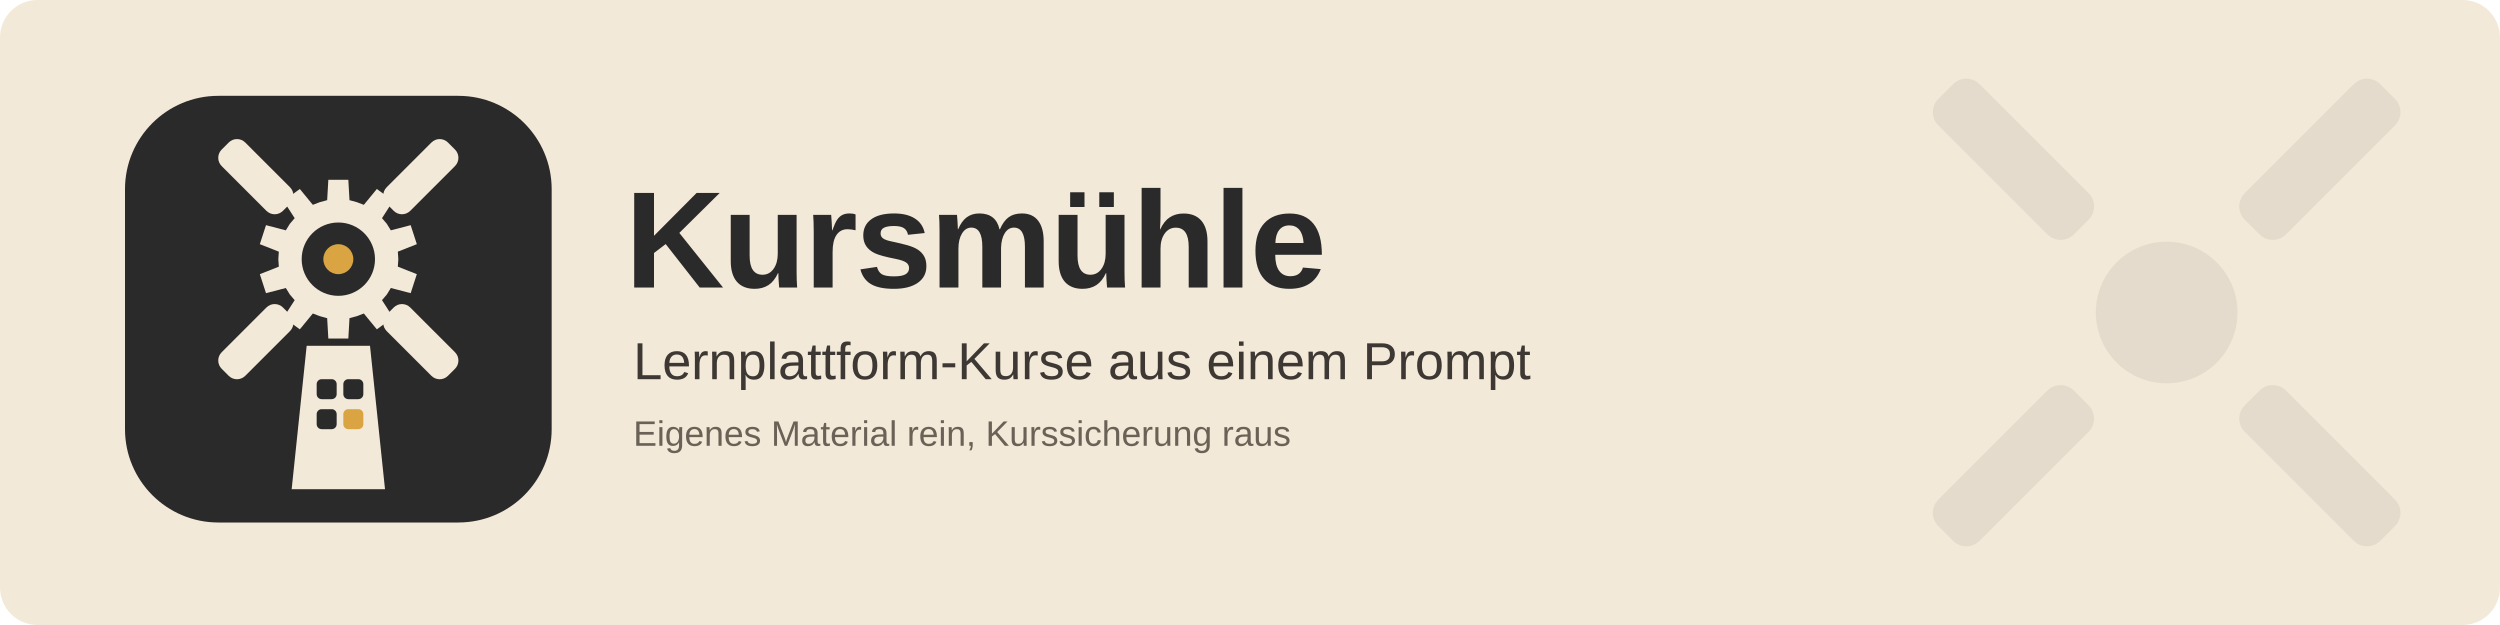
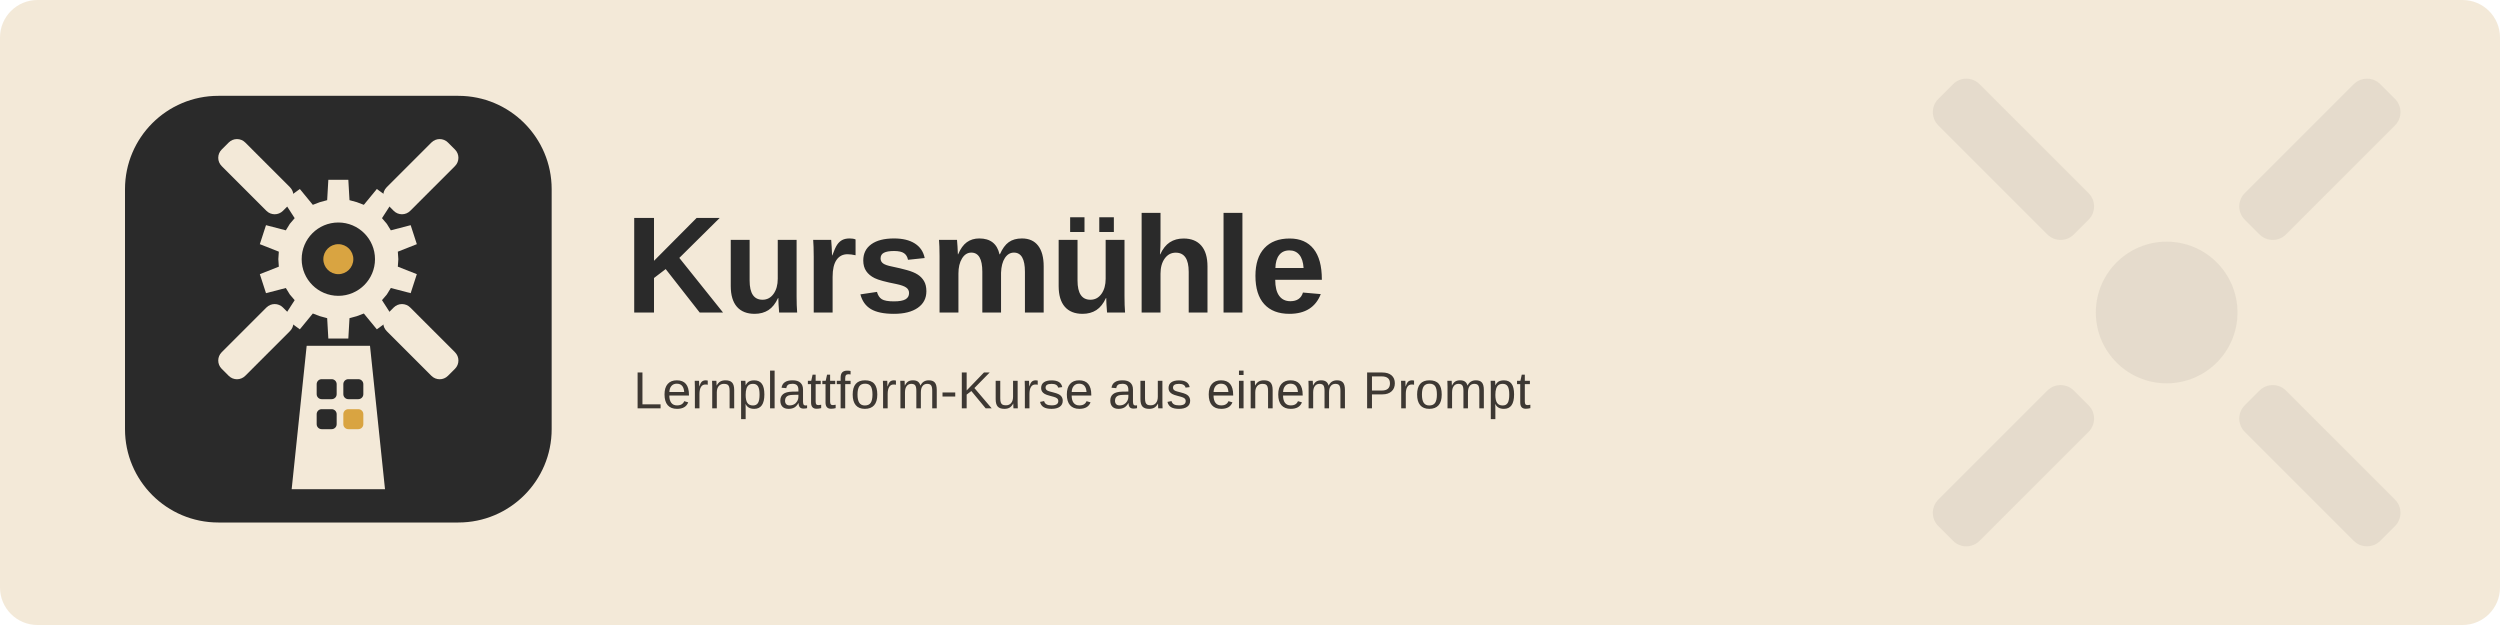
<svg xmlns="http://www.w3.org/2000/svg" width="1200" height="300" viewBox="0 0 1200 300" role="img" aria-label="Kursmühle – Lernplattform-Kurse aus einem Prompt">
  <rect width="1200" height="300" rx="18" fill="#f3e9d8" />
  <g transform="translate(60,46) scale(0.8)">
    <rect width="256" height="256" rx="56" fill="#2a2a2a" />
    <path d="M100,236 L156,236 L147,150 L109,150 Z" fill="#f3e9d8" />
    <g transform="rotate(45 128 98)">
      <rect x="118" y="2" width="20" height="52" rx="7" fill="#f3e9d8" />
    </g>
    <g transform="rotate(135 128 98)">
      <rect x="118" y="2" width="20" height="52" rx="7" fill="#f3e9d8" />
    </g>
    <g transform="rotate(225 128 98)">
      <rect x="118" y="2" width="20" height="52" rx="7" fill="#f3e9d8" />
    </g>
    <g transform="rotate(315 128 98)">
      <rect x="118" y="2" width="20" height="52" rx="7" fill="#f3e9d8" />
    </g>
    <path d="M164.0,98.0 L163.7,102.5 L175.1,107.0 L171.4,118.4 L159.5,115.3 L157.1,119.2 L154.2,122.6 L160.9,133.0 L151.1,140.1 L143.3,130.6 L139.1,132.2 L134.7,133.4 L134.0,145.6 L122.0,145.6 L121.3,133.4 L116.9,132.2 L112.7,130.6 L104.9,140.1 L95.1,133.0 L101.8,122.6 L98.9,119.2 L96.5,115.3 L84.6,118.4 L80.9,107.0 L92.3,102.5 L92.0,98.0 L92.3,93.5 L80.9,89.0 L84.6,77.6 L96.5,80.7 L98.9,76.8 L101.8,73.4 L95.1,63.0 L104.9,55.9 L112.7,65.4 L116.9,63.8 L121.3,62.6 L122.0,50.4 L134.0,50.4 L134.7,62.6 L139.1,63.8 L143.3,65.4 L151.1,55.9 L160.9,63.0 L154.2,73.4 L157.1,76.8 L159.5,80.7 L171.4,77.6 L175.1,89.0 L163.7,93.5 Z" fill="#f3e9d8" fill-rule="evenodd" />
    <circle cx="128" cy="98" r="22" fill="#2a2a2a" />
    <circle cx="128" cy="98" r="9" fill="#d9a441" />
    <rect x="115" y="170" width="12" height="12" rx="3" fill="#2a2a2a" />
    <rect x="131" y="170" width="12" height="12" rx="3" fill="#2a2a2a" />
    <rect x="115" y="188" width="12" height="12" rx="3" fill="#2a2a2a" />
    <rect x="131" y="188" width="12" height="12" rx="3" fill="#d9a441" />
  </g>
-   <text x="300" y="138" font-family="Segoe UI, Helvetica Neue, Arial, sans-serif" font-size="66" font-weight="700" fill="#2a2a2a" letter-spacing="-1">Kursmühle</text>
-   <text x="304" y="182" font-family="Segoe UI, Helvetica Neue, Arial, sans-serif" font-size="25" fill="#3d3833">Lernplattform-Kurse aus einem Prompt</text>
-   <text x="304" y="214" font-family="Segoe UI, Helvetica Neue, Arial, sans-serif" font-size="17" fill="#6b6257">Eigenes Material rein, Kurssicherung raus</text>
+   <text x="300" y="150" font-family="Segoe UI, Helvetica Neue, Arial, sans-serif" font-size="66" font-weight="700" fill="#2a2a2a" letter-spacing="-1">Kursmühle</text>
+   <text x="304" y="196" font-family="Segoe UI, Helvetica Neue, Arial, sans-serif" font-size="25" fill="#3d3833">Lernplattform-Kurse aus einem Prompt</text>
  <g transform="translate(1040,150)" fill="#2a2a2a" fill-opacity="0.07">
    <g transform="rotate(45)">
      <rect x="-14" y="-150" width="28" height="92" rx="9" />
    </g>
    <g transform="rotate(135)">
      <rect x="-14" y="-150" width="28" height="92" rx="9" />
    </g>
    <g transform="rotate(225)">
      <rect x="-14" y="-150" width="28" height="92" rx="9" />
    </g>
    <g transform="rotate(315)">
      <rect x="-14" y="-150" width="28" height="92" rx="9" />
    </g>
    <circle r="34" />
  </g>
</svg>
